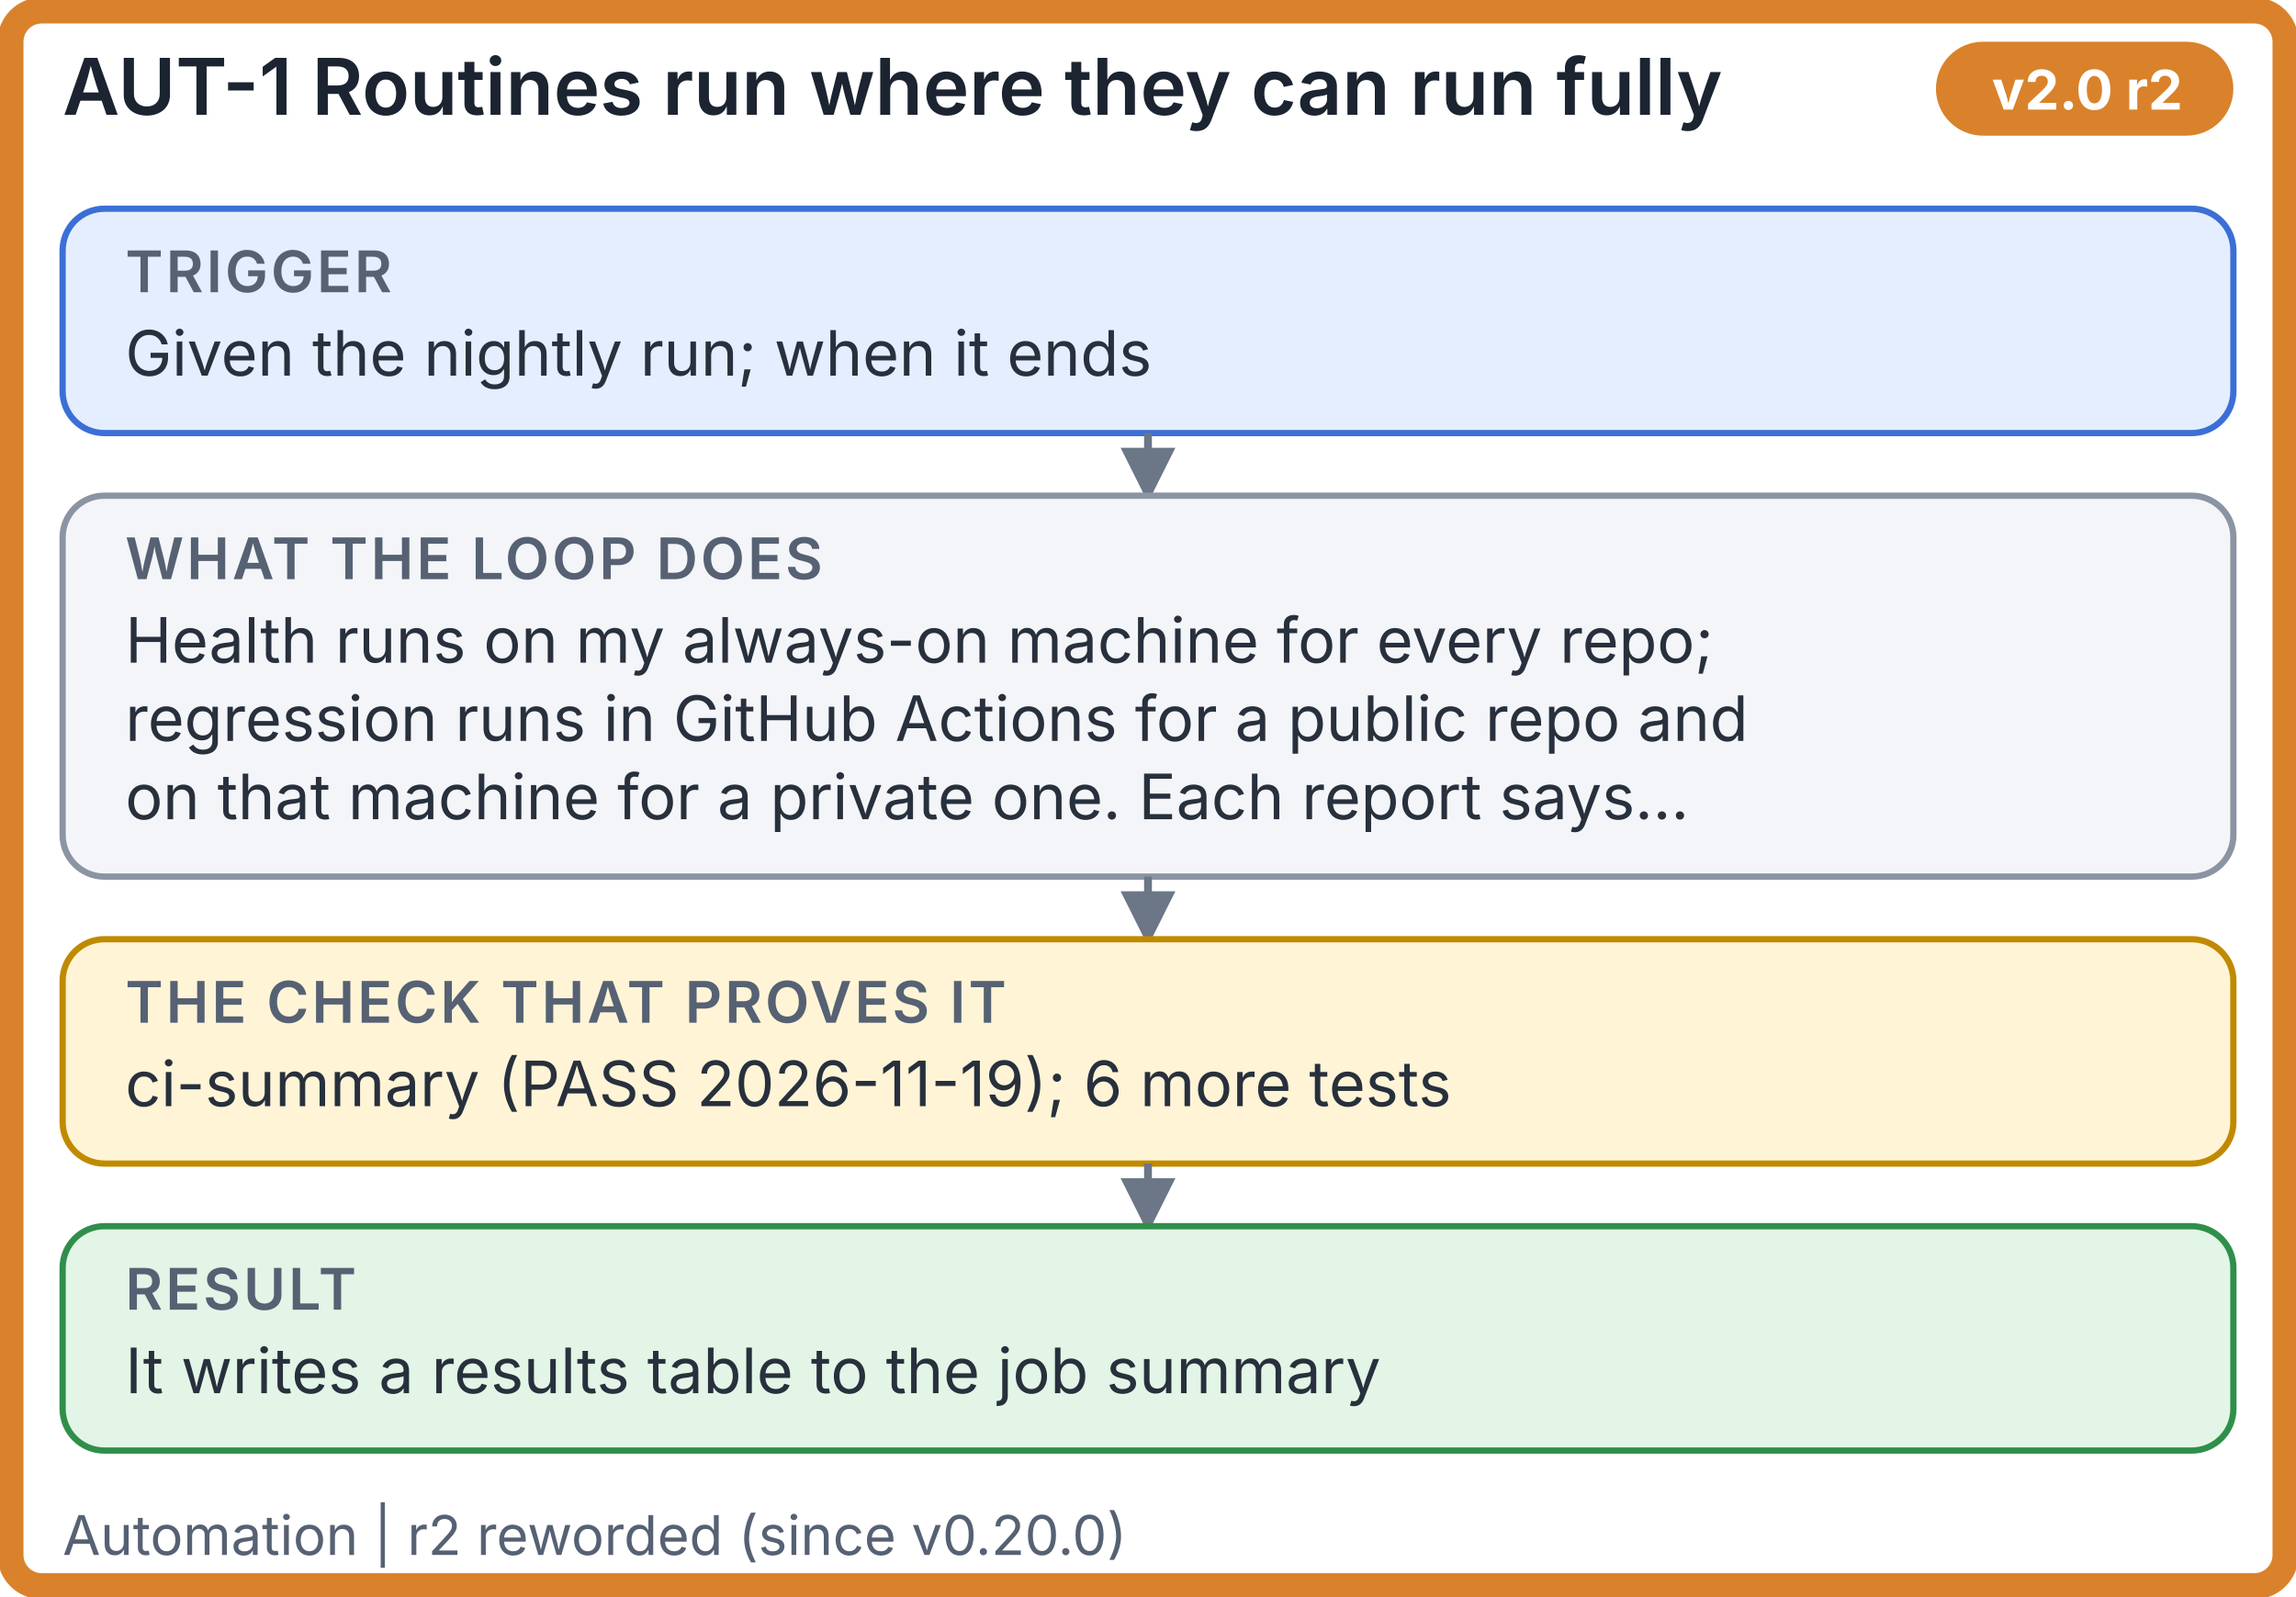
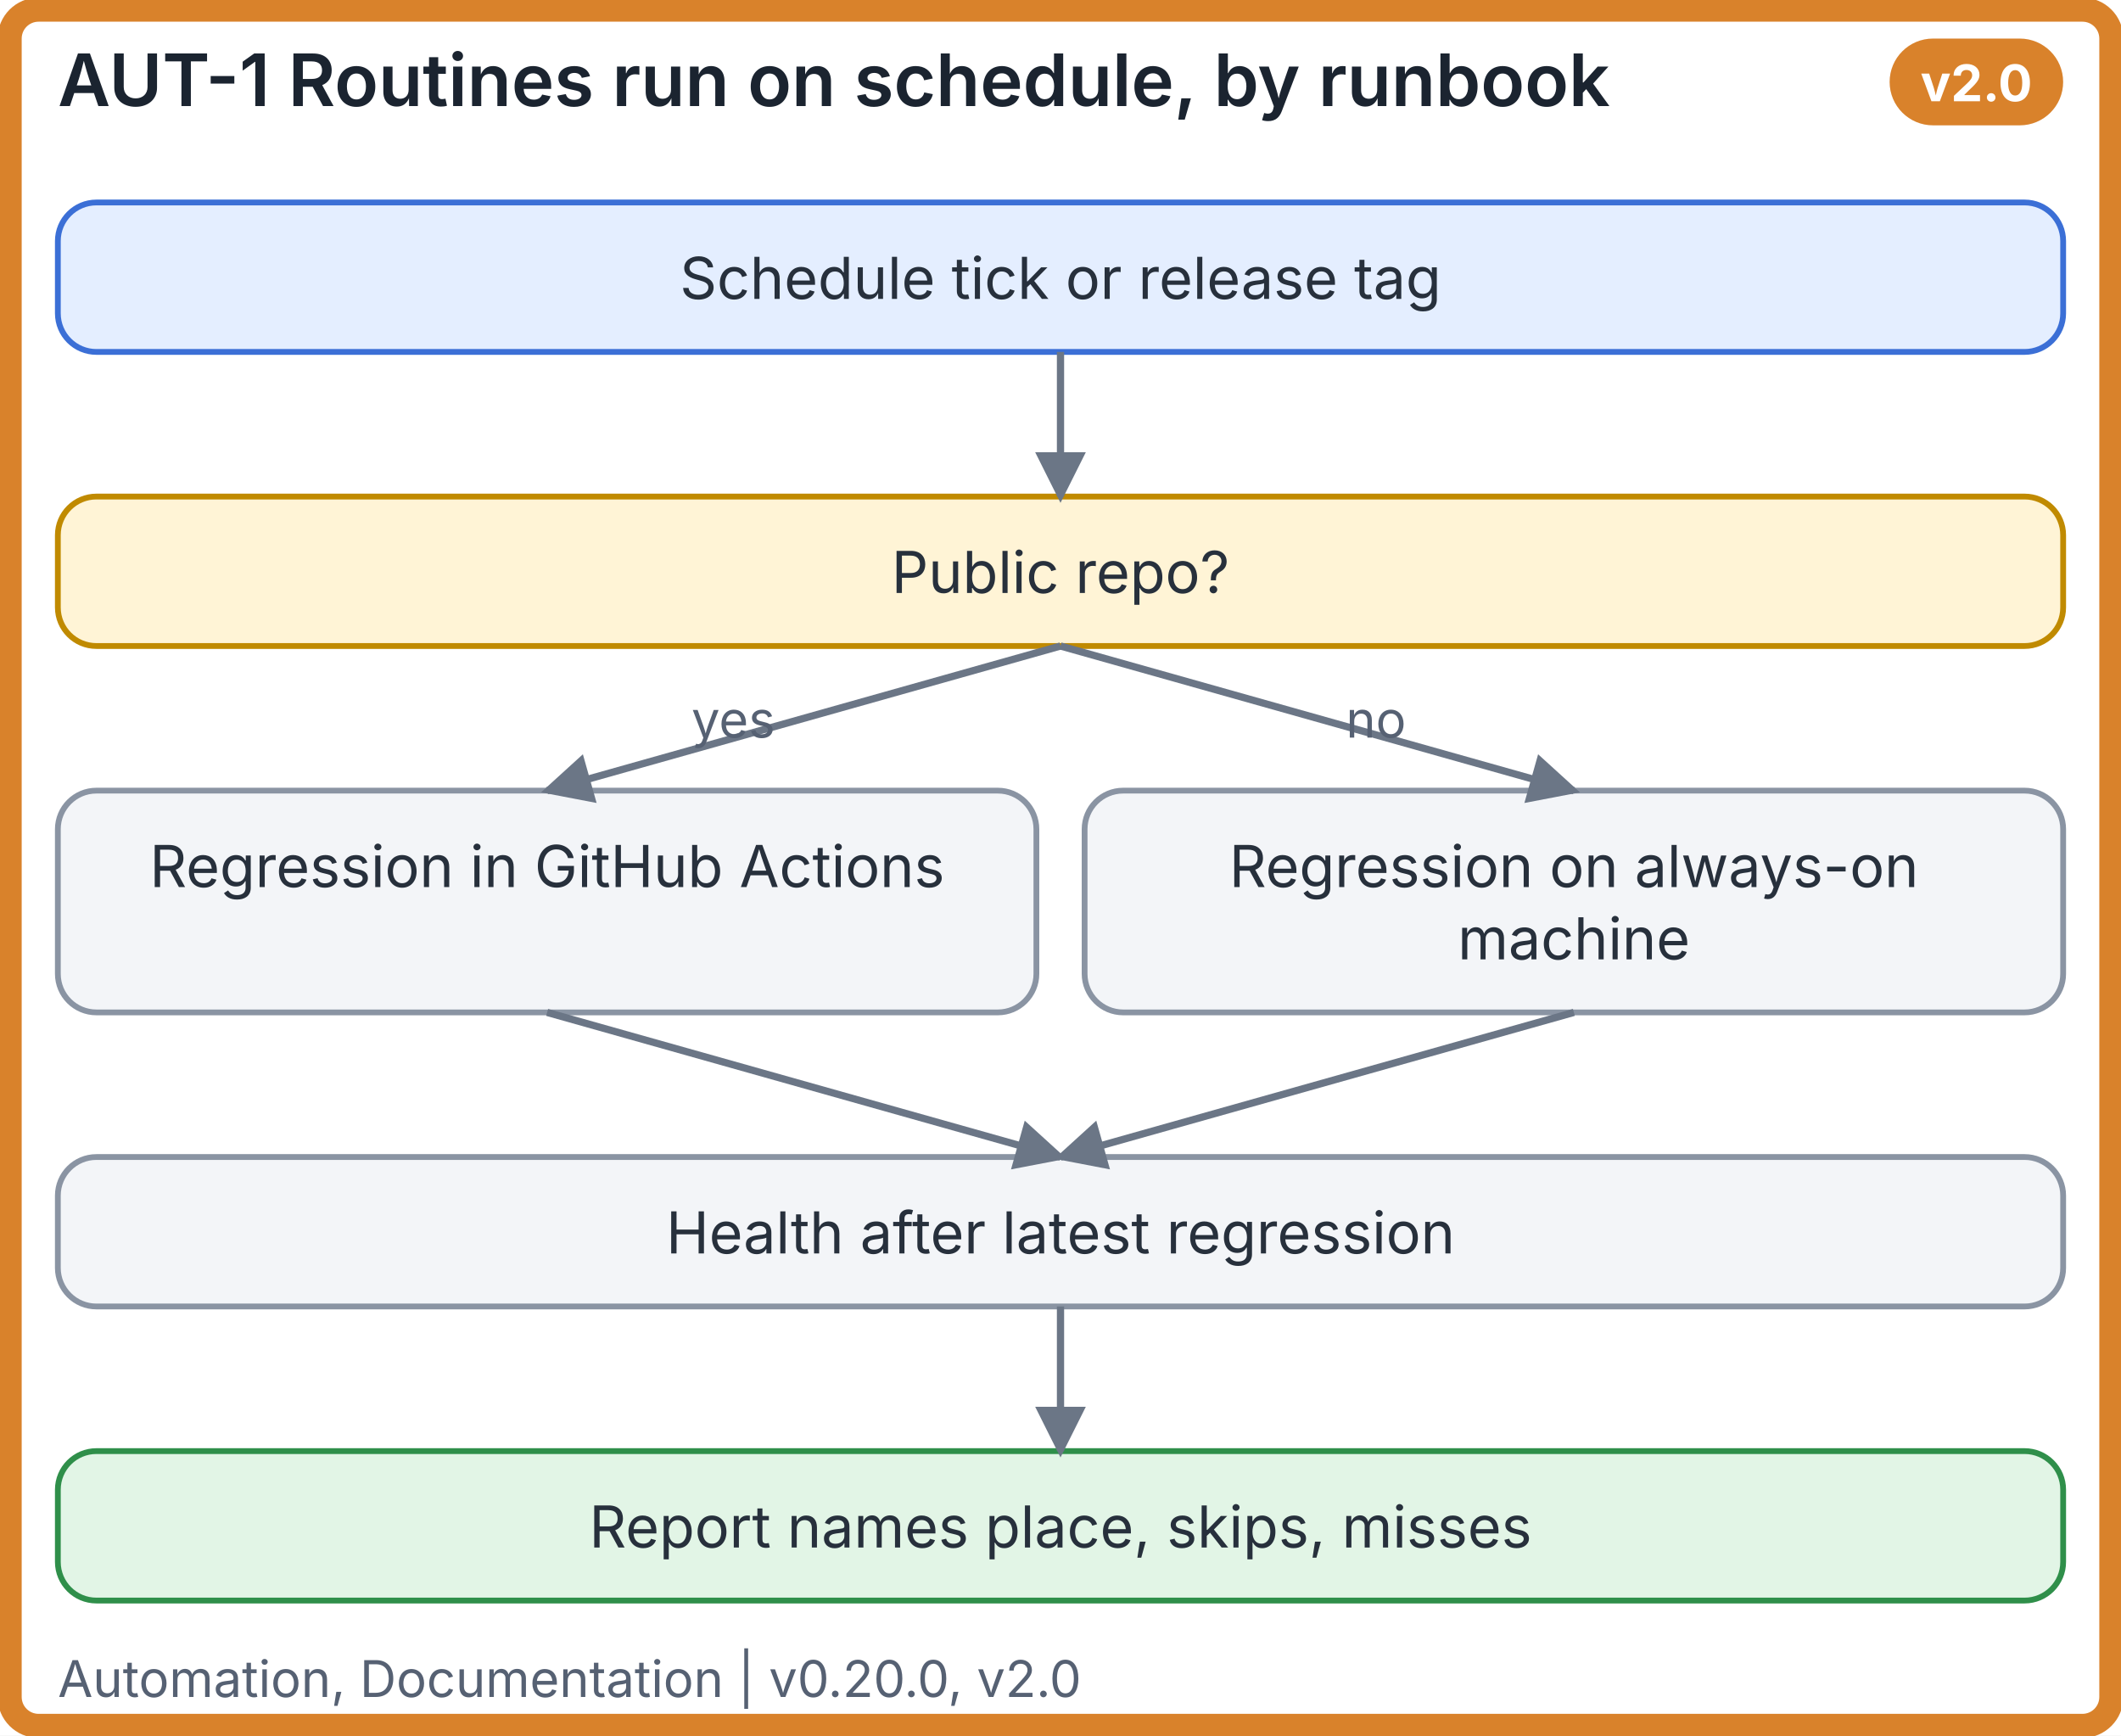
- <svg xmlns="http://www.w3.org/2000/svg" viewBox="0 0 440 306" width="440" role="img" aria-label="Flow of AUT-1 Routines run where they can run fully: trigger, what the loop does, the check that proves it, the result">
+ <svg xmlns="http://www.w3.org/2000/svg" viewBox="0 0 440 360" width="440" role="img" aria-label="Flow of AUT-1 Routines run on schedule, by runbook">
  <style>
.f-t{font:600 15px system-ui,-apple-system,Segoe UI,sans-serif;fill:#1b2430}
.f-h{font:600 11px system-ui,-apple-system,Segoe UI,sans-serif;fill:#566173;letter-spacing:.05em}
.f-s{font:400 12px system-ui,-apple-system,Segoe UI,sans-serif;fill:#27303c}
.f-x{font:400 10.5px system-ui,-apple-system,Segoe UI,sans-serif;fill:#566173}
.f-you{fill:#e4eeff;stroke:#3b6fd6}
.f-step{fill:#f3f5f8;stroke:#8a94a3}
.f-gate{fill:#fff4d6;stroke:#c08a00}
.f-ok{fill:#e2f5e6;stroke:#2f8f4a}
.f-find{fill:#fde9e7;stroke:#c5483f}
.f-bg{fill:#ffffff}
.f-a{stroke:#6b7686;stroke-width:1.5;fill:none}
.f-ah{fill:#6b7686}
@media (prefers-color-scheme: dark){
.f-t{fill:#eef2f6}.f-h,.f-x{fill:#a3afbf}.f-s{fill:#e1e7ee}
.f-step{fill:#222b36;stroke:#5c6b7d}.f-you{fill:#162a4f;stroke:#6d9bf0}
.f-gate{fill:#3a2e0d;stroke:#d9a521}.f-find{fill:#3d1c1a;stroke:#e0736a}
.f-ok{fill:#153420;stroke:#4fb56c}.f-bg{fill:#12171d}.f-a{stroke:#9aa7b8}.f-ah{fill:#9aa7b8}
}

.k-shipped{stroke:#8a94a3;stroke-width:1.5}.k-v20{stroke:#d9822b;stroke-width:5}.k-v21{stroke:#8a5cd6;stroke-width:5;stroke-dasharray:10 6}
.p-shipped{fill:#2f8f4a}.p-v20{fill:#d9822b}.p-v21{fill:#8a5cd6}
.f-pill{font:700 10.5px system-ui,-apple-system,Segoe UI,sans-serif;fill:#ffffff}
@media (prefers-color-scheme: dark){.k-shipped{stroke:#5c6b7d}.k-v20{stroke:#f0a050}.k-v21{stroke:#b08cf0}.p-shipped{fill:#3d9c58}.p-v20{fill:#c46f1c}.p-v21{fill:#7a4cc6}}
</style>
  <defs>
    <marker id="ah" viewBox="0 0 8 8" refX="7" refY="4" markerWidth="7" markerHeight="7" orient="auto-start-reverse">
      <path d="M0 0 L8 4 L0 8 z" class="f-ah" />
    </marker>
  </defs>
-   <rect width="440" height="306" class="f-bg" />
-   <text x="12" y="22" class="f-t">AUT-1 Routines run where they can run fully</text>
-   <rect x="12" y="40" width="416" height="43" rx="8" class="f-you" stroke-width="1.2" />
-   <text x="24" y="56" class="f-h">TRIGGER</text>
-   <text x="24" y="72" class="f-s">Given the nightly run; when it ends</text>
-   <path d="M220 83 L220 95" class="f-a" marker-end="url(#ah)" />
-   <rect x="12" y="95" width="416" height="73" rx="8" class="f-step" stroke-width="1.2" />
-   <text x="24" y="111" class="f-h">WHAT THE LOOP DOES</text>
-   <text x="24" y="127" class="f-s">Health runs on my always-on machine for every repo;</text>
-   <text x="24" y="142" class="f-s">regression runs in GitHub Actions for a public repo and</text>
-   <text x="24" y="157" class="f-s">on that machine for a private one. Each report says…</text>
-   <path d="M220 168 L220 180" class="f-a" marker-end="url(#ah)" />
-   <rect x="12" y="180" width="416" height="43" rx="8" class="f-gate" stroke-width="1.2" />
-   <text x="24" y="196" class="f-h">THE CHECK THAT PROVES IT</text>
-   <text x="24" y="212" class="f-s">ci-summary (PASS 2026-11-19); 6 more tests</text>
-   <path d="M220 223 L220 235" class="f-a" marker-end="url(#ah)" />
-   <rect x="12" y="235" width="416" height="43" rx="8" class="f-ok" stroke-width="1.2" />
-   <text x="24" y="251" class="f-h">RESULT</text>
-   <text x="24" y="267" class="f-s">It writes a results table to the job summary</text>
-   <text x="12" y="298" class="f-x">Automation | r2 reworded (since v0.20.0)</text>
-   <rect x="2" y="2" width="436" height="302" rx="6" fill="none" class="k-v20" />
-   <rect x="371" y="8" width="57" height="18" rx="9" class="p-v20" />
-   <text x="400" y="21" text-anchor="middle" class="f-pill">v2.0 r2</text>
+   <rect width="440" height="360" class="f-bg" />
+   <text x="12" y="22" class="f-t">AUT-1 Routines run on schedule, by runbook</text>
+   <rect x="12.0" y="42" width="416.0" height="31" rx="8" class="f-you" stroke-width="1.2" />
+   <text x="220.0" y="62" text-anchor="middle" class="f-s">Schedule tick or release tag</text>
+   <rect x="12.0" y="103" width="416.0" height="31" rx="8" class="f-gate" stroke-width="1.2" />
+   <text x="220.0" y="123" text-anchor="middle" class="f-s">Public repo?</text>
+   <rect x="12.0" y="164" width="203.0" height="46" rx="8" class="f-step" stroke-width="1.2" />
+   <text x="113.5" y="184" text-anchor="middle" class="f-s">Regression in GitHub Actions</text>
+   <rect x="225.0" y="164" width="203.0" height="46" rx="8" class="f-step" stroke-width="1.2" />
+   <text x="326.5" y="184" text-anchor="middle" class="f-s">Regression on always-on</text>
+   <text x="326.5" y="199" text-anchor="middle" class="f-s">machine</text>
+   <rect x="12.0" y="240" width="416.0" height="31" rx="8" class="f-step" stroke-width="1.2" />
+   <text x="220.0" y="260" text-anchor="middle" class="f-s">Health after latest regression</text>
+   <rect x="12.0" y="301" width="416.0" height="31" rx="8" class="f-ok" stroke-width="1.2" />
+   <text x="220.0" y="321" text-anchor="middle" class="f-s">Report names place, skips, misses</text>
+   <path d="M220.0 73.0 L220.0 103.0" class="f-a" marker-end="url(#ah)" />
+   <path d="M220.0 134.0 L113.5 164.0" class="f-a" marker-end="url(#ah)" />
+   <text x="160.8" y="153.0" text-anchor="end" class="f-x">yes</text>
+   <path d="M220.0 134.0 L326.5 164.0" class="f-a" marker-end="url(#ah)" />
+   <text x="279.2" y="153.0" text-anchor="start" class="f-x">no</text>
+   <path d="M113.5 210.0 L220.0 240.0" class="f-a" marker-end="url(#ah)" />
+   <path d="M326.5 210.0 L220.0 240.0" class="f-a" marker-end="url(#ah)" />
+   <path d="M220.0 271.0 L220.0 301.0" class="f-a" marker-end="url(#ah)" />
+   <text x="12" y="352" class="f-x">Automation, Documentation | v0.20.0, v2.0</text>
+   <rect x="2" y="2" width="436" height="356" rx="6" fill="none" class="k-v20" />
+   <rect x="392" y="8" width="36" height="18" rx="9" class="p-v20" />
+   <text x="410" y="21" text-anchor="middle" class="f-pill">v2.0</text>
</svg>
